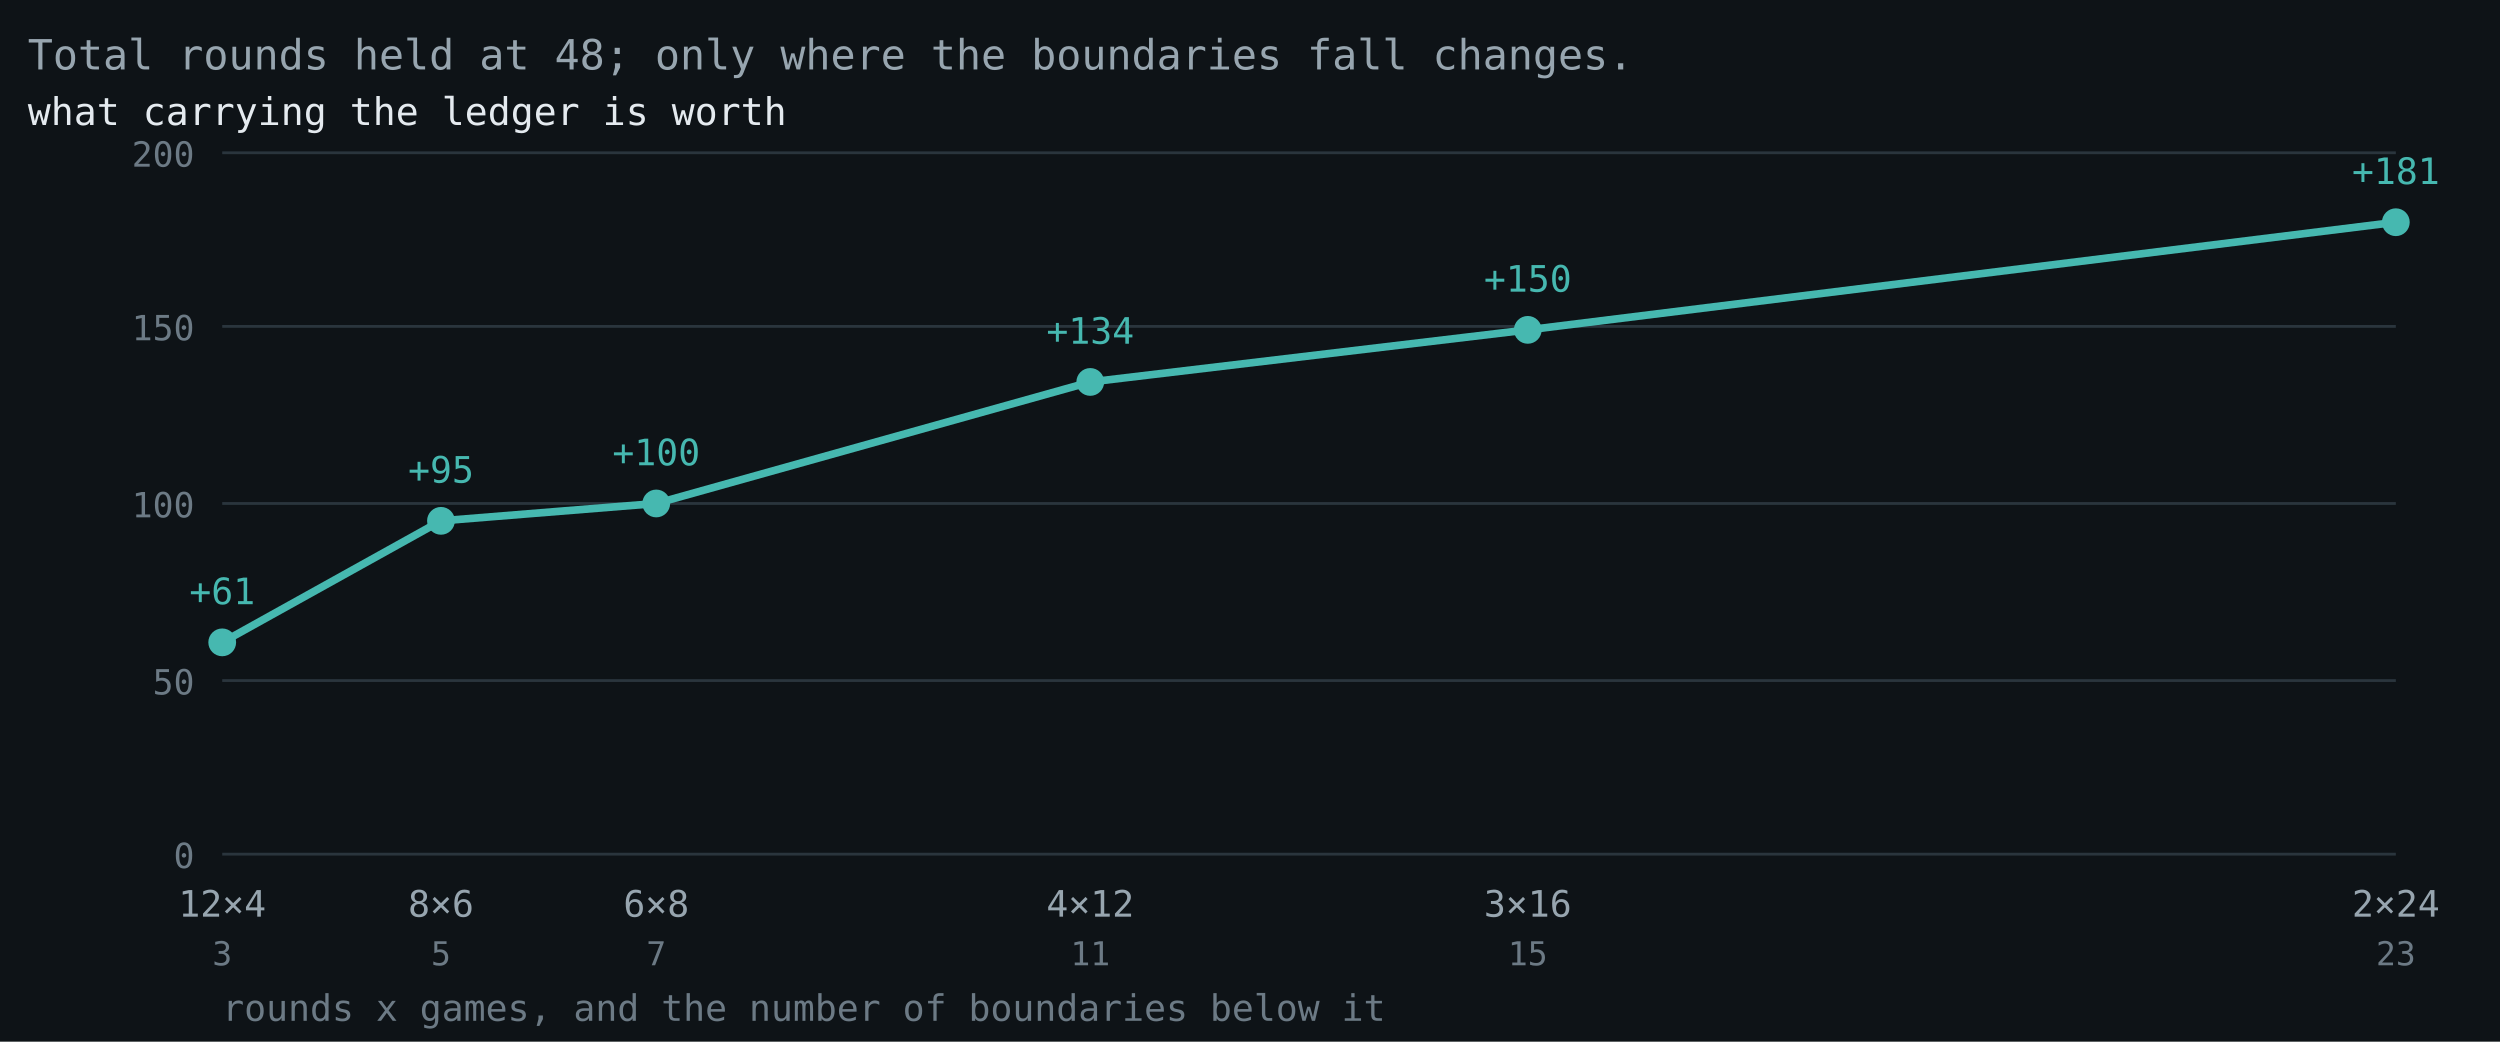
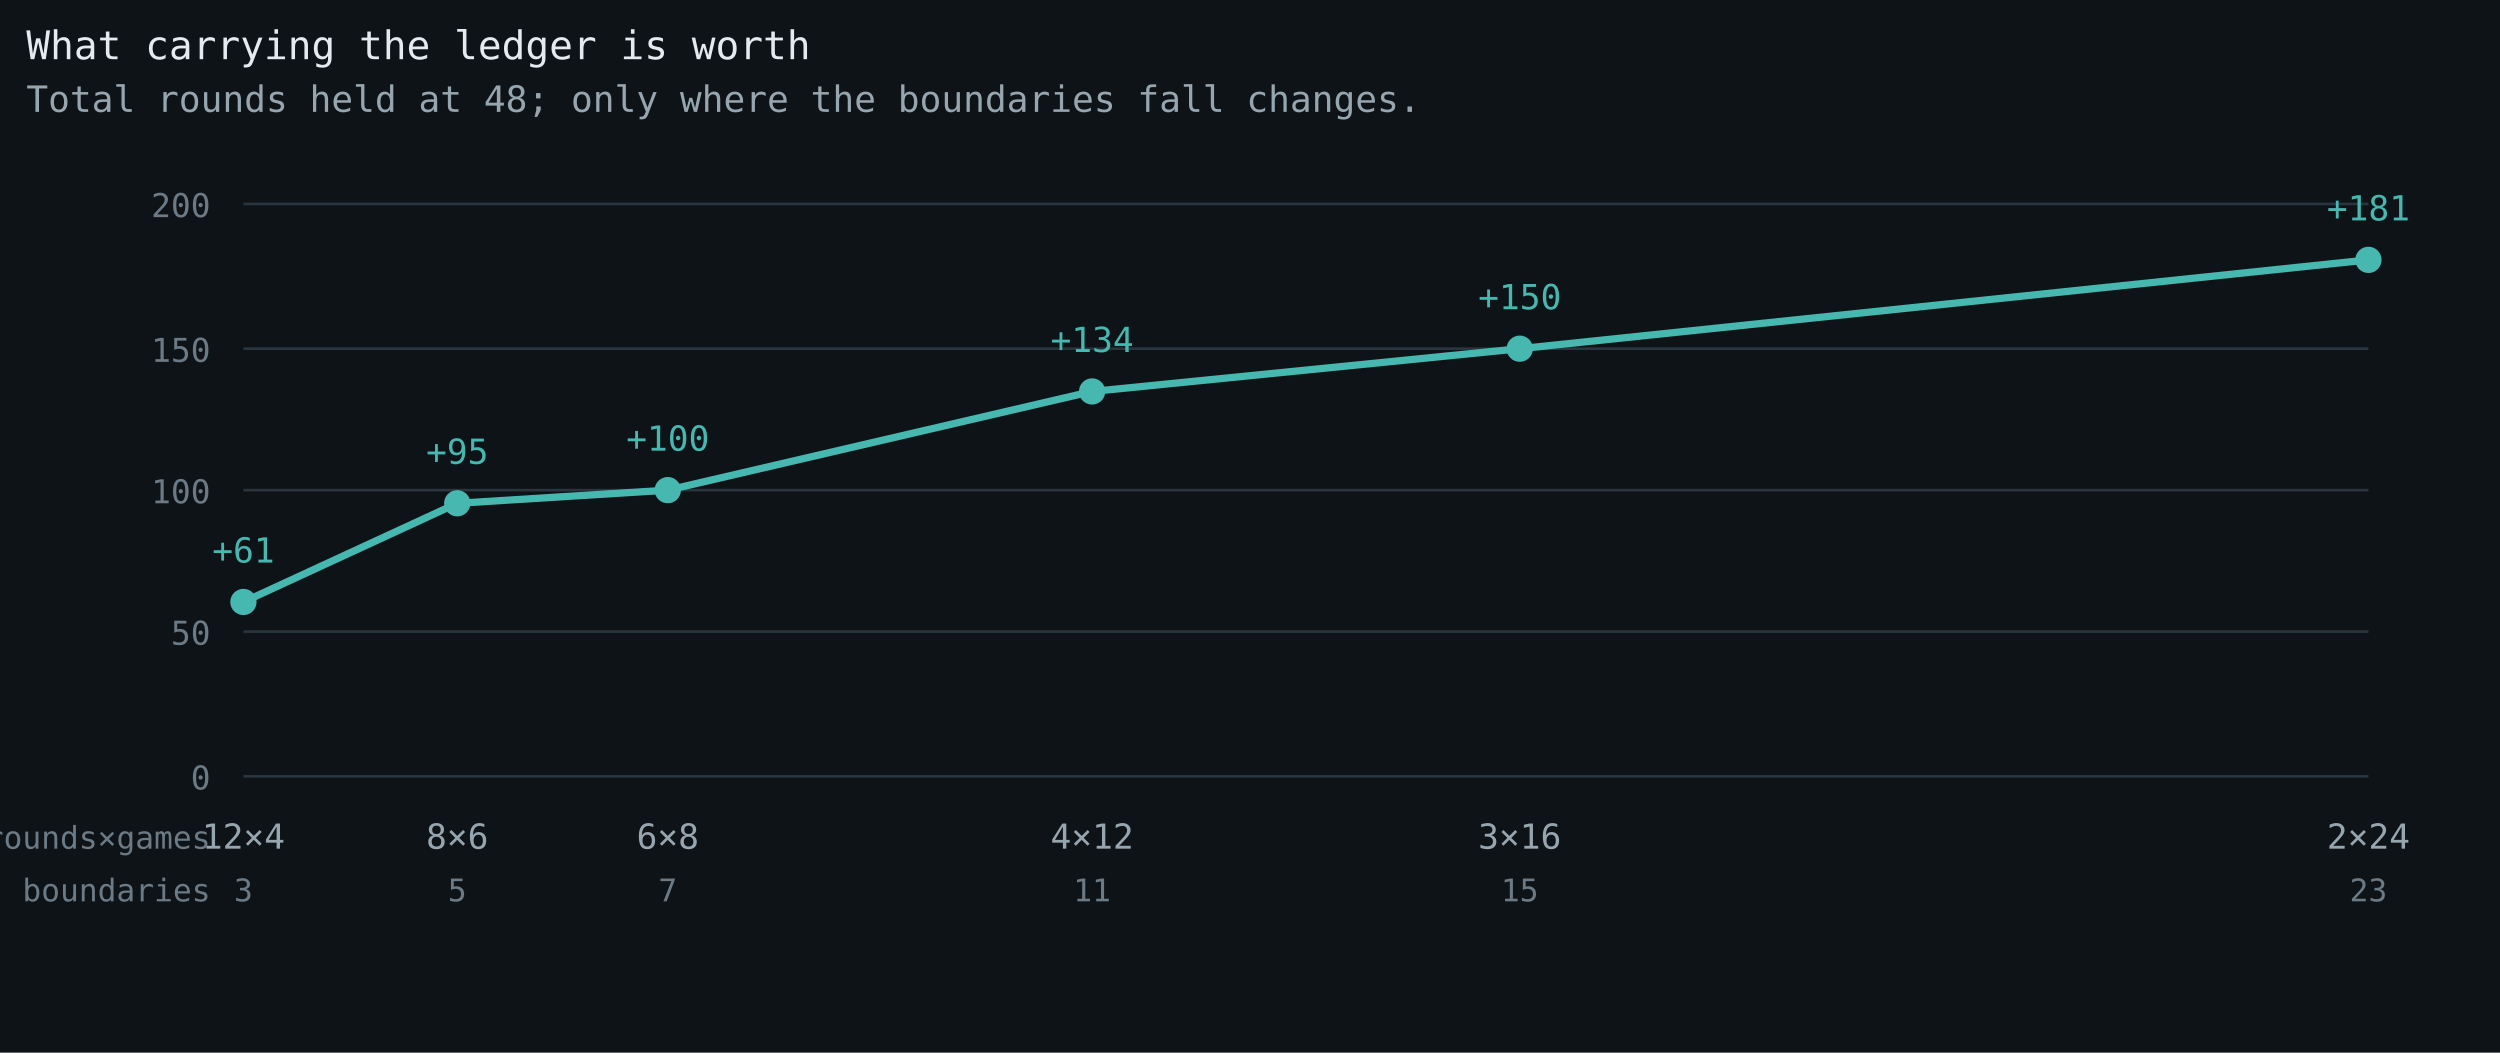
- <svg xmlns="http://www.w3.org/2000/svg" viewBox="0 0 720 300" width="720" height="300" font-family="ui-monospace,SFMono-Regular,Menlo,monospace">
-   <rect width="720" height="300" fill="#0E1317" />
-   <text x="8" y="20" font-size="12" fill="#97A5AF">Total rounds held at 48; only where the boundaries fall changes.</text>
-   <line x1="64" y1="246" x2="690" y2="246" stroke="#2A353D" stroke-width="0.8" />
-   <text x="56" y="250" font-size="10" fill="#6C7A85" text-anchor="end">0</text>
-   <line x1="64" y1="196" x2="690" y2="196" stroke="#2A353D" stroke-width="0.8" />
-   <text x="56" y="200" font-size="10" fill="#6C7A85" text-anchor="end">50</text>
-   <line x1="64" y1="145" x2="690" y2="145" stroke="#2A353D" stroke-width="0.8" />
-   <text x="56" y="149" font-size="10" fill="#6C7A85" text-anchor="end">100</text>
-   <line x1="64" y1="94" x2="690" y2="94" stroke="#2A353D" stroke-width="0.8" />
-   <text x="56" y="98" font-size="10" fill="#6C7A85" text-anchor="end">150</text>
-   <line x1="64" y1="44" x2="690" y2="44" stroke="#2A353D" stroke-width="0.8" />
-   <text x="56" y="48" font-size="10" fill="#6C7A85" text-anchor="end">200</text>
-   <polyline points="64,185 127,150 189,145 314,110 440,95 690,64" fill="none" stroke="#46B8B0" stroke-width="2.2" />
-   <circle cx="64" cy="185" r="4" fill="#46B8B0" />
-   <text x="64" y="174" font-size="10.5" fill="#46B8B0" text-anchor="middle">+61</text>
-   <text x="64" y="264" font-size="10.5" fill="#97A5AF" text-anchor="middle">12×4</text>
-   <text x="64" y="278" font-size="9.5" fill="#6C7A85" text-anchor="middle">3</text>
-   <circle cx="127" cy="150" r="4" fill="#46B8B0" />
-   <text x="127" y="139" font-size="10.5" fill="#46B8B0" text-anchor="middle">+95</text>
-   <text x="127" y="264" font-size="10.5" fill="#97A5AF" text-anchor="middle">8×6</text>
-   <text x="127" y="278" font-size="9.5" fill="#6C7A85" text-anchor="middle">5</text>
-   <circle cx="189" cy="145" r="4" fill="#46B8B0" />
-   <text x="189" y="134" font-size="10.5" fill="#46B8B0" text-anchor="middle">+100</text>
-   <text x="189" y="264" font-size="10.5" fill="#97A5AF" text-anchor="middle">6×8</text>
-   <text x="189" y="278" font-size="9.5" fill="#6C7A85" text-anchor="middle">7</text>
-   <circle cx="314" cy="110" r="4" fill="#46B8B0" />
-   <text x="314" y="99" font-size="10.5" fill="#46B8B0" text-anchor="middle">+134</text>
-   <text x="314" y="264" font-size="10.5" fill="#97A5AF" text-anchor="middle">4×12</text>
-   <text x="314" y="278" font-size="9.5" fill="#6C7A85" text-anchor="middle">11</text>
-   <circle cx="440" cy="95" r="4" fill="#46B8B0" />
-   <text x="440" y="84" font-size="10.5" fill="#46B8B0" text-anchor="middle">+150</text>
-   <text x="440" y="264" font-size="10.5" fill="#97A5AF" text-anchor="middle">3×16</text>
-   <text x="440" y="278" font-size="9.5" fill="#6C7A85" text-anchor="middle">15</text>
-   <circle cx="690" cy="64" r="4" fill="#46B8B0" />
-   <text x="690" y="53" font-size="10.5" fill="#46B8B0" text-anchor="middle">+181</text>
-   <text x="690" y="264" font-size="10.5" fill="#97A5AF" text-anchor="middle">2×24</text>
-   <text x="690" y="278" font-size="9.5" fill="#6C7A85" text-anchor="middle">23</text>
-   <text x="64" y="294" font-size="10.5" fill="#6C7A85">rounds x games, and the number of boundaries below it</text>
-   <text x="8" y="36" font-size="11" fill="#E4EAEF">what carrying the ledger is worth</text>
+ <svg xmlns="http://www.w3.org/2000/svg" viewBox="0 0 760 320" width="760" height="320" font-family="ui-monospace,SFMono-Regular,Menlo,monospace">
+   <rect width="760" height="320" fill="#0E1317" />
+   <text x="8" y="18" font-size="12" fill="#E4EAEF">What carrying the ledger is worth</text>
+   <text x="8" y="34" font-size="11" fill="#97A5AF">Total rounds held at 48; only where the boundaries fall changes.</text>
+   <line x1="74" y1="236" x2="720" y2="236" stroke="#2A353D" stroke-width="0.8" />
+   <text x="64" y="240" font-size="10" fill="#6C7A85" text-anchor="end">0</text>
+   <line x1="74" y1="192" x2="720" y2="192" stroke="#2A353D" stroke-width="0.8" />
+   <text x="64" y="196" font-size="10" fill="#6C7A85" text-anchor="end">50</text>
+   <line x1="74" y1="149" x2="720" y2="149" stroke="#2A353D" stroke-width="0.8" />
+   <text x="64" y="153" font-size="10" fill="#6C7A85" text-anchor="end">100</text>
+   <line x1="74" y1="106" x2="720" y2="106" stroke="#2A353D" stroke-width="0.8" />
+   <text x="64" y="110" font-size="10" fill="#6C7A85" text-anchor="end">150</text>
+   <line x1="74" y1="62" x2="720" y2="62" stroke="#2A353D" stroke-width="0.8" />
+   <text x="64" y="66" font-size="10" fill="#6C7A85" text-anchor="end">200</text>
+   <polyline points="74,183 139,153 203,149 332,119 462,106 720,79" fill="none" stroke="#46B8B0" stroke-width="2.2" />
+   <circle cx="74" cy="183" r="4" fill="#46B8B0" />
+   <text x="74" y="171" font-size="10.5" fill="#46B8B0" text-anchor="middle">+61</text>
+   <text x="74" y="258" font-size="10.5" fill="#97A5AF" text-anchor="middle">12×4</text>
+   <text x="74" y="274" font-size="9.5" fill="#6C7A85" text-anchor="middle">3</text>
+   <circle cx="139" cy="153" r="4" fill="#46B8B0" />
+   <text x="139" y="141" font-size="10.5" fill="#46B8B0" text-anchor="middle">+95</text>
+   <text x="139" y="258" font-size="10.5" fill="#97A5AF" text-anchor="middle">8×6</text>
+   <text x="139" y="274" font-size="9.5" fill="#6C7A85" text-anchor="middle">5</text>
+   <circle cx="203" cy="149" r="4" fill="#46B8B0" />
+   <text x="203" y="137" font-size="10.5" fill="#46B8B0" text-anchor="middle">+100</text>
+   <text x="203" y="258" font-size="10.5" fill="#97A5AF" text-anchor="middle">6×8</text>
+   <text x="203" y="274" font-size="9.5" fill="#6C7A85" text-anchor="middle">7</text>
+   <circle cx="332" cy="119" r="4" fill="#46B8B0" />
+   <text x="332" y="107" font-size="10.5" fill="#46B8B0" text-anchor="middle">+134</text>
+   <text x="332" y="258" font-size="10.5" fill="#97A5AF" text-anchor="middle">4×12</text>
+   <text x="332" y="274" font-size="9.5" fill="#6C7A85" text-anchor="middle">11</text>
+   <circle cx="462" cy="106" r="4" fill="#46B8B0" />
+   <text x="462" y="94" font-size="10.5" fill="#46B8B0" text-anchor="middle">+150</text>
+   <text x="462" y="258" font-size="10.5" fill="#97A5AF" text-anchor="middle">3×16</text>
+   <text x="462" y="274" font-size="9.5" fill="#6C7A85" text-anchor="middle">15</text>
+   <circle cx="720" cy="79" r="4" fill="#46B8B0" />
+   <text x="720" y="67" font-size="10.5" fill="#46B8B0" text-anchor="middle">+181</text>
+   <text x="720" y="258" font-size="10.5" fill="#97A5AF" text-anchor="middle">2×24</text>
+   <text x="720" y="274" font-size="9.5" fill="#6C7A85" text-anchor="middle">23</text>
+   <text x="64" y="258" font-size="9.5" fill="#6C7A85" text-anchor="end">rounds×games</text>
+   <text x="64" y="274" font-size="9.5" fill="#6C7A85" text-anchor="end">boundaries</text>
</svg>
